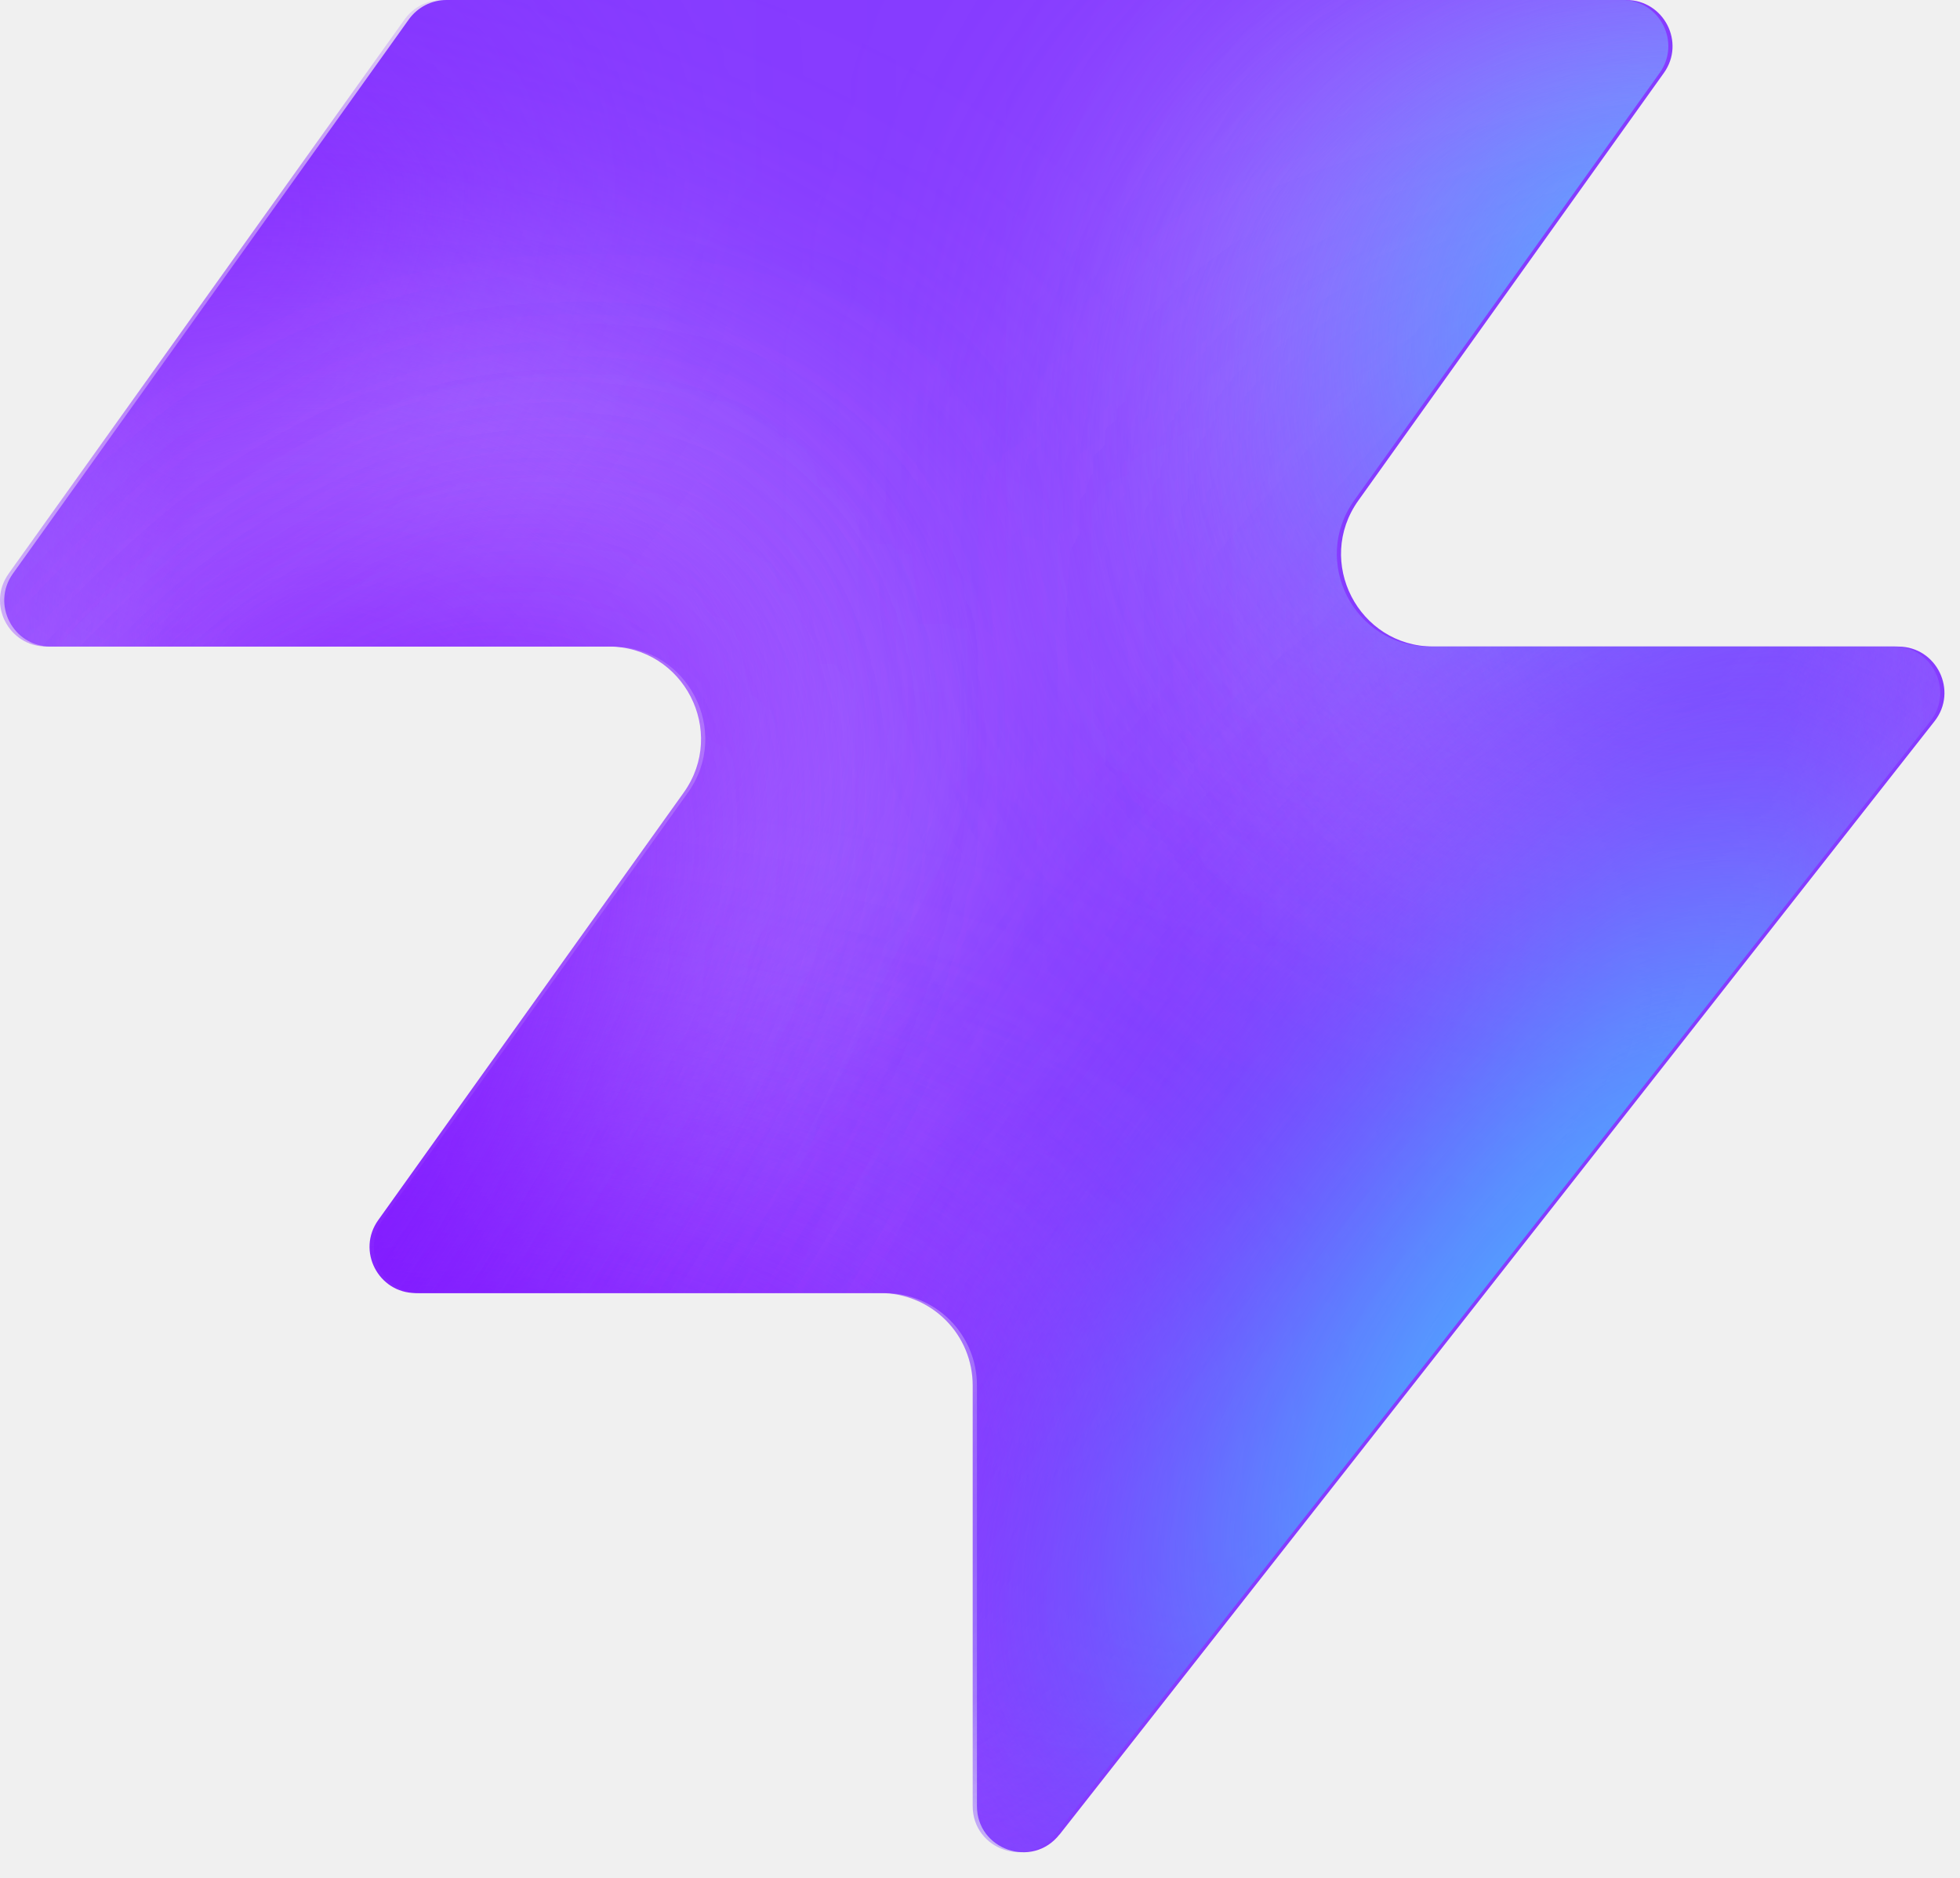
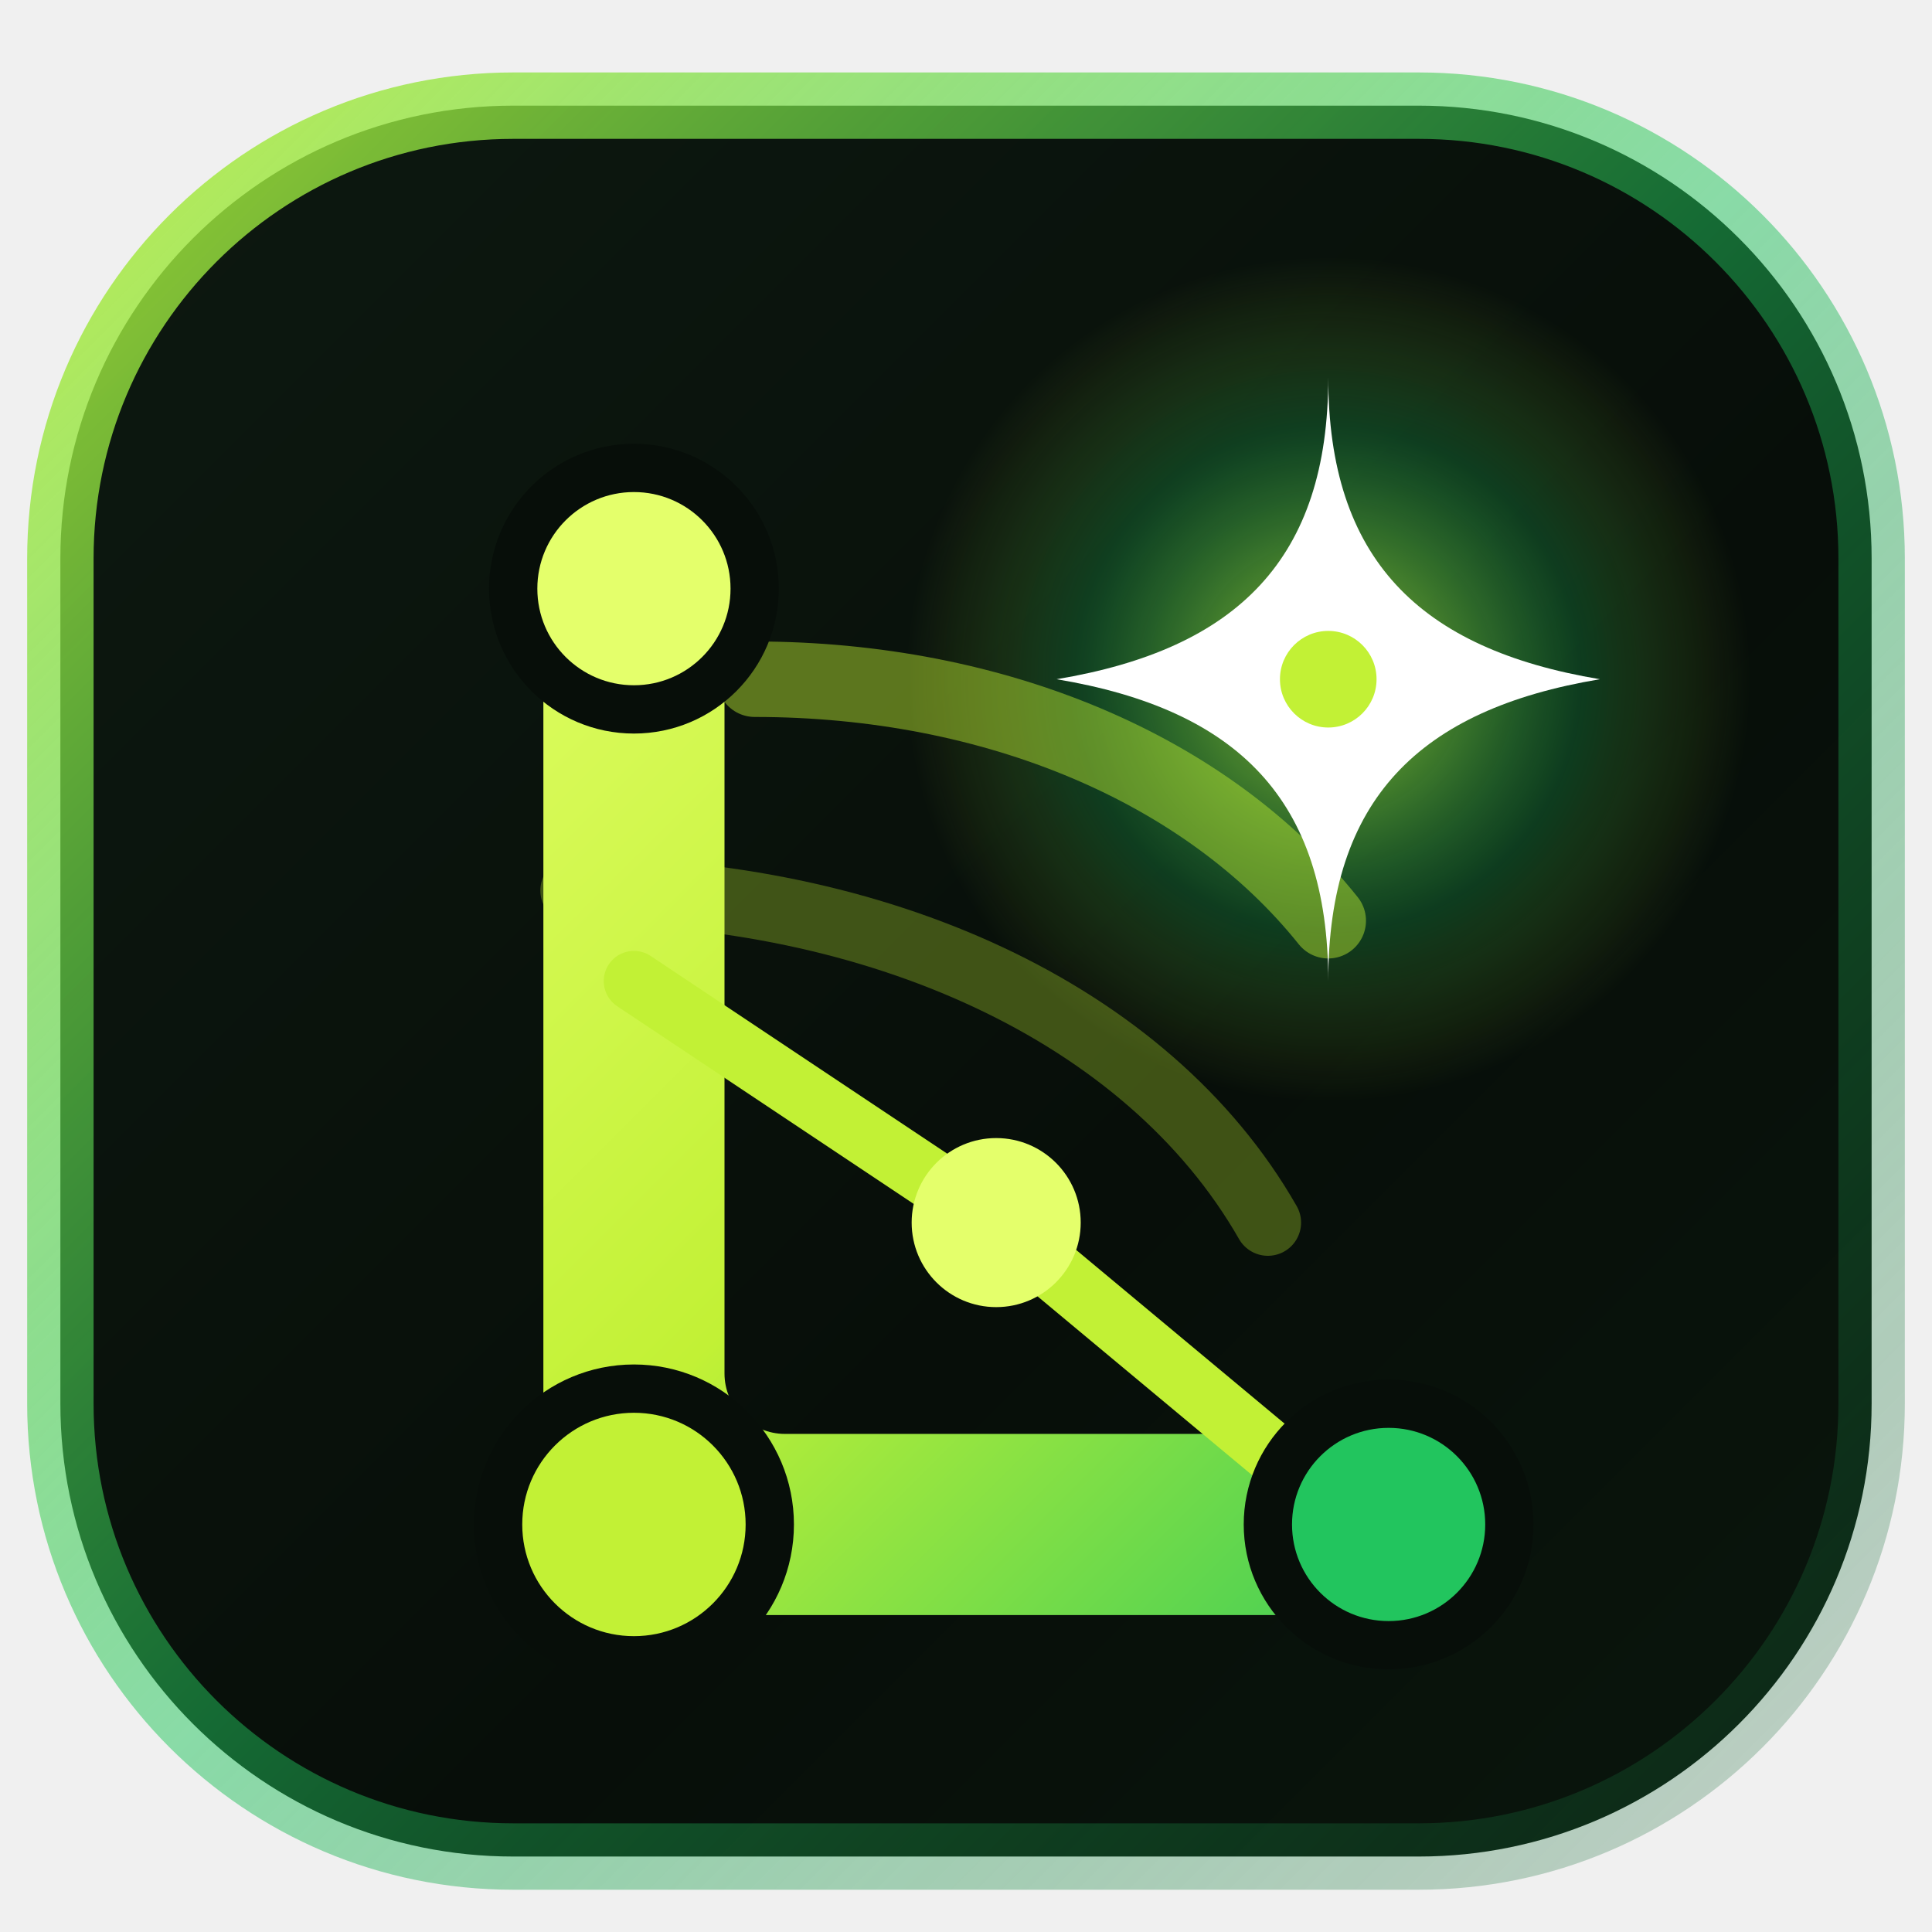
- <svg xmlns="http://www.w3.org/2000/svg" width="48" height="46" fill="none" viewBox="0 0 48 46">
-   <path fill="#863bff" d="M25.946 44.938c-.664.845-2.021.375-2.021-.698V33.937a2.26 2.26 0 0 0-2.262-2.262H10.287c-.92 0-1.456-1.04-.92-1.788l7.48-10.471c1.07-1.497 0-3.578-1.842-3.578H1.237c-.92 0-1.456-1.04-.92-1.788L10.013.474c.214-.297.556-.474.92-.474h28.894c.92 0 1.456 1.04.92 1.788l-7.48 10.471c-1.07 1.498 0 3.579 1.842 3.579h11.377c.943 0 1.473 1.088.89 1.83L25.947 44.94z" style="fill:#863bff;fill:color(display-p3 .525 .23 1);fill-opacity:1" />
-   <mask id="a" width="48" height="46" x="0" y="0" maskUnits="userSpaceOnUse" style="mask-type:alpha">
-     <path fill="#000" d="M25.842 44.938c-.664.844-2.021.375-2.021-.698V33.937a2.26 2.26 0 0 0-2.262-2.262H10.183c-.92 0-1.456-1.04-.92-1.788l7.48-10.471c1.07-1.498 0-3.579-1.842-3.579H1.133c-.92 0-1.456-1.04-.92-1.787L9.91.473c.214-.297.556-.474.92-.474h28.894c.92 0 1.456 1.04.92 1.788l-7.48 10.471c-1.07 1.498 0 3.578 1.842 3.578h11.377c.943 0 1.473 1.088.89 1.832L25.843 44.94z" style="fill:#000;fill-opacity:1" />
-   </mask>
-   <g mask="url(#a)">
-     <g filter="url(#b)">
-       <ellipse cx="5.508" cy="14.704" fill="#ede6ff" rx="5.508" ry="14.704" style="fill:#ede6ff;fill:color(display-p3 .927 .903 1);fill-opacity:1" transform="matrix(.00324 1 1 -.00324 -4.47 31.516)" />
-     </g>
-     <g filter="url(#c)">
-       <ellipse cx="10.399" cy="29.851" fill="#ede6ff" rx="10.399" ry="29.851" style="fill:#ede6ff;fill:color(display-p3 .927 .903 1);fill-opacity:1" transform="matrix(.00324 1 1 -.00324 -39.328 7.883)" />
-     </g>
-     <g filter="url(#d)">
-       <ellipse cx="5.508" cy="30.487" fill="#7e14ff" rx="5.508" ry="30.487" style="fill:#7e14ff;fill:color(display-p3 .492 .077 1);fill-opacity:1" transform="rotate(89.814 -25.913 -14.639)scale(1 -1)" />
-     </g>
-     <g filter="url(#e)">
-       <ellipse cx="5.508" cy="30.599" fill="#7e14ff" rx="5.508" ry="30.599" style="fill:#7e14ff;fill:color(display-p3 .492 .077 1);fill-opacity:1" transform="rotate(89.814 -32.644 -3.334)scale(1 -1)" />
-     </g>
-     <g filter="url(#f)">
-       <ellipse cx="5.508" cy="30.599" fill="#7e14ff" rx="5.508" ry="30.599" style="fill:#7e14ff;fill:color(display-p3 .492 .077 1);fill-opacity:1" transform="matrix(.00324 1 1 -.00324 -34.34 30.47)" />
-     </g>
-     <g filter="url(#g)">
-       <ellipse cx="14.072" cy="22.078" fill="#ede6ff" rx="14.072" ry="22.078" style="fill:#ede6ff;fill:color(display-p3 .927 .903 1);fill-opacity:1" transform="rotate(93.35 24.506 48.493)scale(-1 1)" />
-     </g>
-     <g filter="url(#h)">
-       <ellipse cx="3.47" cy="21.501" fill="#7e14ff" rx="3.47" ry="21.501" style="fill:#7e14ff;fill:color(display-p3 .492 .077 1);fill-opacity:1" transform="rotate(89.009 28.708 47.59)scale(-1 1)" />
-     </g>
-     <g filter="url(#i)">
-       <ellipse cx="3.47" cy="21.501" fill="#7e14ff" rx="3.47" ry="21.501" style="fill:#7e14ff;fill:color(display-p3 .492 .077 1);fill-opacity:1" transform="rotate(89.009 28.708 47.59)scale(-1 1)" />
-     </g>
-     <g filter="url(#j)">
-       <ellipse cx=".387" cy="8.972" fill="#7e14ff" rx="4.407" ry="29.108" style="fill:#7e14ff;fill:color(display-p3 .492 .077 1);fill-opacity:1" transform="rotate(39.51 .387 8.972)" />
-     </g>
-     <g filter="url(#k)">
-       <ellipse cx="47.523" cy="-6.092" fill="#7e14ff" rx="4.407" ry="29.108" style="fill:#7e14ff;fill:color(display-p3 .492 .077 1);fill-opacity:1" transform="rotate(37.892 47.523 -6.092)" />
-     </g>
-     <g filter="url(#l)">
-       <ellipse cx="41.412" cy="6.333" fill="#47bfff" rx="5.971" ry="9.665" style="fill:#47bfff;fill:color(display-p3 .28 .748 1);fill-opacity:1" transform="rotate(37.892 41.412 6.333)" />
-     </g>
-     <g filter="url(#m)">
-       <ellipse cx="-1.879" cy="38.332" fill="#7e14ff" rx="4.407" ry="29.108" style="fill:#7e14ff;fill:color(display-p3 .492 .077 1);fill-opacity:1" transform="rotate(37.892 -1.88 38.332)" />
-     </g>
-     <g filter="url(#n)">
-       <ellipse cx="-1.879" cy="38.332" fill="#7e14ff" rx="4.407" ry="29.108" style="fill:#7e14ff;fill:color(display-p3 .492 .077 1);fill-opacity:1" transform="rotate(37.892 -1.88 38.332)" />
-     </g>
-     <g filter="url(#o)">
-       <ellipse cx="35.651" cy="29.907" fill="#7e14ff" rx="4.407" ry="29.108" style="fill:#7e14ff;fill:color(display-p3 .492 .077 1);fill-opacity:1" transform="rotate(37.892 35.651 29.907)" />
-     </g>
-     <g filter="url(#p)">
-       <ellipse cx="38.418" cy="32.4" fill="#47bfff" rx="5.971" ry="15.297" style="fill:#47bfff;fill:color(display-p3 .28 .748 1);fill-opacity:1" transform="rotate(37.892 38.418 32.4)" />
-     </g>
-   </g>
+ <svg xmlns="http://www.w3.org/2000/svg" viewBox="0 0 64 64" fill="none">
  <defs>
-     <filter id="b" width="60.045" height="41.654" x="-19.77" y="16.149" color-interpolation-filters="sRGB" filterUnits="userSpaceOnUse">
-       <feFlood flood-opacity="0" result="BackgroundImageFix" />
-       <feBlend in="SourceGraphic" in2="BackgroundImageFix" result="shape" />
-       <feGaussianBlur result="effect1_foregroundBlur_2002_17158" stdDeviation="7.659" />
-     </filter>
-     <filter id="c" width="90.34" height="51.437" x="-54.613" y="-7.533" color-interpolation-filters="sRGB" filterUnits="userSpaceOnUse">
-       <feFlood flood-opacity="0" result="BackgroundImageFix" />
-       <feBlend in="SourceGraphic" in2="BackgroundImageFix" result="shape" />
-       <feGaussianBlur result="effect1_foregroundBlur_2002_17158" stdDeviation="7.659" />
-     </filter>
-     <filter id="d" width="79.355" height="29.4" x="-49.64" y="2.03" color-interpolation-filters="sRGB" filterUnits="userSpaceOnUse">
-       <feFlood flood-opacity="0" result="BackgroundImageFix" />
-       <feBlend in="SourceGraphic" in2="BackgroundImageFix" result="shape" />
-       <feGaussianBlur result="effect1_foregroundBlur_2002_17158" stdDeviation="4.596" />
-     </filter>
-     <filter id="e" width="79.579" height="29.4" x="-45.045" y="20.029" color-interpolation-filters="sRGB" filterUnits="userSpaceOnUse">
-       <feFlood flood-opacity="0" result="BackgroundImageFix" />
-       <feBlend in="SourceGraphic" in2="BackgroundImageFix" result="shape" />
-       <feGaussianBlur result="effect1_foregroundBlur_2002_17158" stdDeviation="4.596" />
-     </filter>
-     <filter id="f" width="79.579" height="29.4" x="-43.513" y="21.178" color-interpolation-filters="sRGB" filterUnits="userSpaceOnUse">
-       <feFlood flood-opacity="0" result="BackgroundImageFix" />
-       <feBlend in="SourceGraphic" in2="BackgroundImageFix" result="shape" />
-       <feGaussianBlur result="effect1_foregroundBlur_2002_17158" stdDeviation="4.596" />
-     </filter>
-     <filter id="g" width="74.749" height="58.852" x="15.756" y="-17.901" color-interpolation-filters="sRGB" filterUnits="userSpaceOnUse">
-       <feFlood flood-opacity="0" result="BackgroundImageFix" />
-       <feBlend in="SourceGraphic" in2="BackgroundImageFix" result="shape" />
-       <feGaussianBlur result="effect1_foregroundBlur_2002_17158" stdDeviation="7.659" />
-     </filter>
-     <filter id="h" width="61.377" height="25.362" x="23.548" y="2.284" color-interpolation-filters="sRGB" filterUnits="userSpaceOnUse">
-       <feFlood flood-opacity="0" result="BackgroundImageFix" />
-       <feBlend in="SourceGraphic" in2="BackgroundImageFix" result="shape" />
-       <feGaussianBlur result="effect1_foregroundBlur_2002_17158" stdDeviation="4.596" />
-     </filter>
-     <filter id="i" width="61.377" height="25.362" x="23.548" y="2.284" color-interpolation-filters="sRGB" filterUnits="userSpaceOnUse">
-       <feFlood flood-opacity="0" result="BackgroundImageFix" />
-       <feBlend in="SourceGraphic" in2="BackgroundImageFix" result="shape" />
-       <feGaussianBlur result="effect1_foregroundBlur_2002_17158" stdDeviation="4.596" />
-     </filter>
-     <filter id="j" width="56.045" height="63.649" x="-27.636" y="-22.853" color-interpolation-filters="sRGB" filterUnits="userSpaceOnUse">
-       <feFlood flood-opacity="0" result="BackgroundImageFix" />
-       <feBlend in="SourceGraphic" in2="BackgroundImageFix" result="shape" />
-       <feGaussianBlur result="effect1_foregroundBlur_2002_17158" stdDeviation="4.596" />
-     </filter>
-     <filter id="k" width="54.814" height="64.646" x="20.116" y="-38.415" color-interpolation-filters="sRGB" filterUnits="userSpaceOnUse">
-       <feFlood flood-opacity="0" result="BackgroundImageFix" />
-       <feBlend in="SourceGraphic" in2="BackgroundImageFix" result="shape" />
-       <feGaussianBlur result="effect1_foregroundBlur_2002_17158" stdDeviation="4.596" />
-     </filter>
-     <filter id="l" width="33.541" height="35.313" x="24.641" y="-11.323" color-interpolation-filters="sRGB" filterUnits="userSpaceOnUse">
-       <feFlood flood-opacity="0" result="BackgroundImageFix" />
-       <feBlend in="SourceGraphic" in2="BackgroundImageFix" result="shape" />
-       <feGaussianBlur result="effect1_foregroundBlur_2002_17158" stdDeviation="4.596" />
-     </filter>
-     <filter id="m" width="54.814" height="64.646" x="-29.286" y="6.009" color-interpolation-filters="sRGB" filterUnits="userSpaceOnUse">
-       <feFlood flood-opacity="0" result="BackgroundImageFix" />
-       <feBlend in="SourceGraphic" in2="BackgroundImageFix" result="shape" />
-       <feGaussianBlur result="effect1_foregroundBlur_2002_17158" stdDeviation="4.596" />
-     </filter>
-     <filter id="n" width="54.814" height="64.646" x="-29.286" y="6.009" color-interpolation-filters="sRGB" filterUnits="userSpaceOnUse">
-       <feFlood flood-opacity="0" result="BackgroundImageFix" />
-       <feBlend in="SourceGraphic" in2="BackgroundImageFix" result="shape" />
-       <feGaussianBlur result="effect1_foregroundBlur_2002_17158" stdDeviation="4.596" />
-     </filter>
-     <filter id="o" width="54.814" height="64.646" x="8.244" y="-2.416" color-interpolation-filters="sRGB" filterUnits="userSpaceOnUse">
-       <feFlood flood-opacity="0" result="BackgroundImageFix" />
-       <feBlend in="SourceGraphic" in2="BackgroundImageFix" result="shape" />
-       <feGaussianBlur result="effect1_foregroundBlur_2002_17158" stdDeviation="4.596" />
-     </filter>
-     <filter id="p" width="39.409" height="43.623" x="18.713" y="10.588" color-interpolation-filters="sRGB" filterUnits="userSpaceOnUse">
-       <feFlood flood-opacity="0" result="BackgroundImageFix" />
-       <feBlend in="SourceGraphic" in2="BackgroundImageFix" result="shape" />
-       <feGaussianBlur result="effect1_foregroundBlur_2002_17158" stdDeviation="4.596" />
-     </filter>
+     <linearGradient id="lanova-bg" x1="0" y1="0" x2="64" y2="64" gradientUnits="userSpaceOnUse">
+       <stop offset="0%" stop-color="#0e1a11" />
+       <stop offset="60%" stop-color="#070e09" />
+       <stop offset="100%" stop-color="#0a170d" />
+     </linearGradient>
+     <linearGradient id="lanova-border" x1="0" y1="0" x2="64" y2="64" gradientUnits="userSpaceOnUse">
+       <stop offset="0%" stop-color="#c2f135" stop-opacity="0.9" />
+       <stop offset="50%" stop-color="#22c55e" stop-opacity="0.5" />
+       <stop offset="100%" stop-color="#14532d" stop-opacity="0.2" />
+     </linearGradient>
+     <linearGradient id="lanova-lime" x1="12" y1="16" x2="52" y2="56" gradientUnits="userSpaceOnUse">
+       <stop offset="0%" stop-color="#e4ff6b" />
+       <stop offset="50%" stop-color="#c2f135" />
+       <stop offset="100%" stop-color="#22c55e" />
+     </linearGradient>
+     <radialGradient id="lanova-glow" cx="44" cy="22.5" r="14" gradientUnits="userSpaceOnUse">
+       <stop offset="0%" stop-color="#c2f135" stop-opacity="0.8" />
+       <stop offset="60%" stop-color="#22c55e" stop-opacity="0.25" />
+       <stop offset="100%" stop-color="#c2f135" stop-opacity="0" />
+     </radialGradient>
  </defs>
+   <rect x="2" y="3.5" width="60" height="58" rx="15" fill="url(#lanova-bg)" stroke="url(#lanova-border)" stroke-width="2.2" />
+   <circle cx="44" cy="22.5" r="14" fill="url(#lanova-glow)" />
+   <path d="M25 22.5 C33 22.5 40 25.5 44 30.5" stroke="#c2f135" stroke-opacity="0.45" stroke-width="2.5" stroke-linecap="round" />
+   <path d="M19 29.5 C29 29.5 38 33.5 42 40.5" stroke="#c2f135" stroke-opacity="0.3" stroke-width="2.2" stroke-linecap="round" />
+   <path d="M18 20.5 C18 19.4 18.9 18.5 20 18.5 H22 C23.1 18.5 24 19.4 24 20.5 V45.5 C24 46.6 24.9 47.5 26 47.5 H45 C46.1 47.5 47 48.4 47 49.5 V51.5 C47 52.6 46.1 53.5 45 53.5 H20 C18.9 53.5 18 52.6 18 51.5 Z" fill="url(#lanova-lime)" />
+   <path d="M21 32.5 L33 40.5 L45 50.5" stroke="#c2f135" stroke-width="2" stroke-linecap="round" stroke-linejoin="round" />
+   <circle cx="33" cy="40.5" r="2.8" fill="#e4ff6b" />
+   <circle cx="21" cy="19.5" r="4" fill="#e4ff6b" stroke="#070e09" stroke-width="1.6" />
+   <circle cx="21" cy="50.5" r="4.5" fill="#c2f135" stroke="#070e09" stroke-width="1.6" />
+   <circle cx="46" cy="50.5" r="4" fill="#22c55e" stroke="#070e09" stroke-width="1.6" />
+   <path d="M44 12.5 C44 18.5 47 21.5 53 22.5 C47 23.5 44 26.5 44 32.5 C44 26.5 41 23.5 35 22.5 C41 21.5 44 18.5 44 12.5 Z" fill="#ffffff" />
+   <circle cx="44" cy="22.5" r="1.6" fill="#c2f135" />
</svg>
